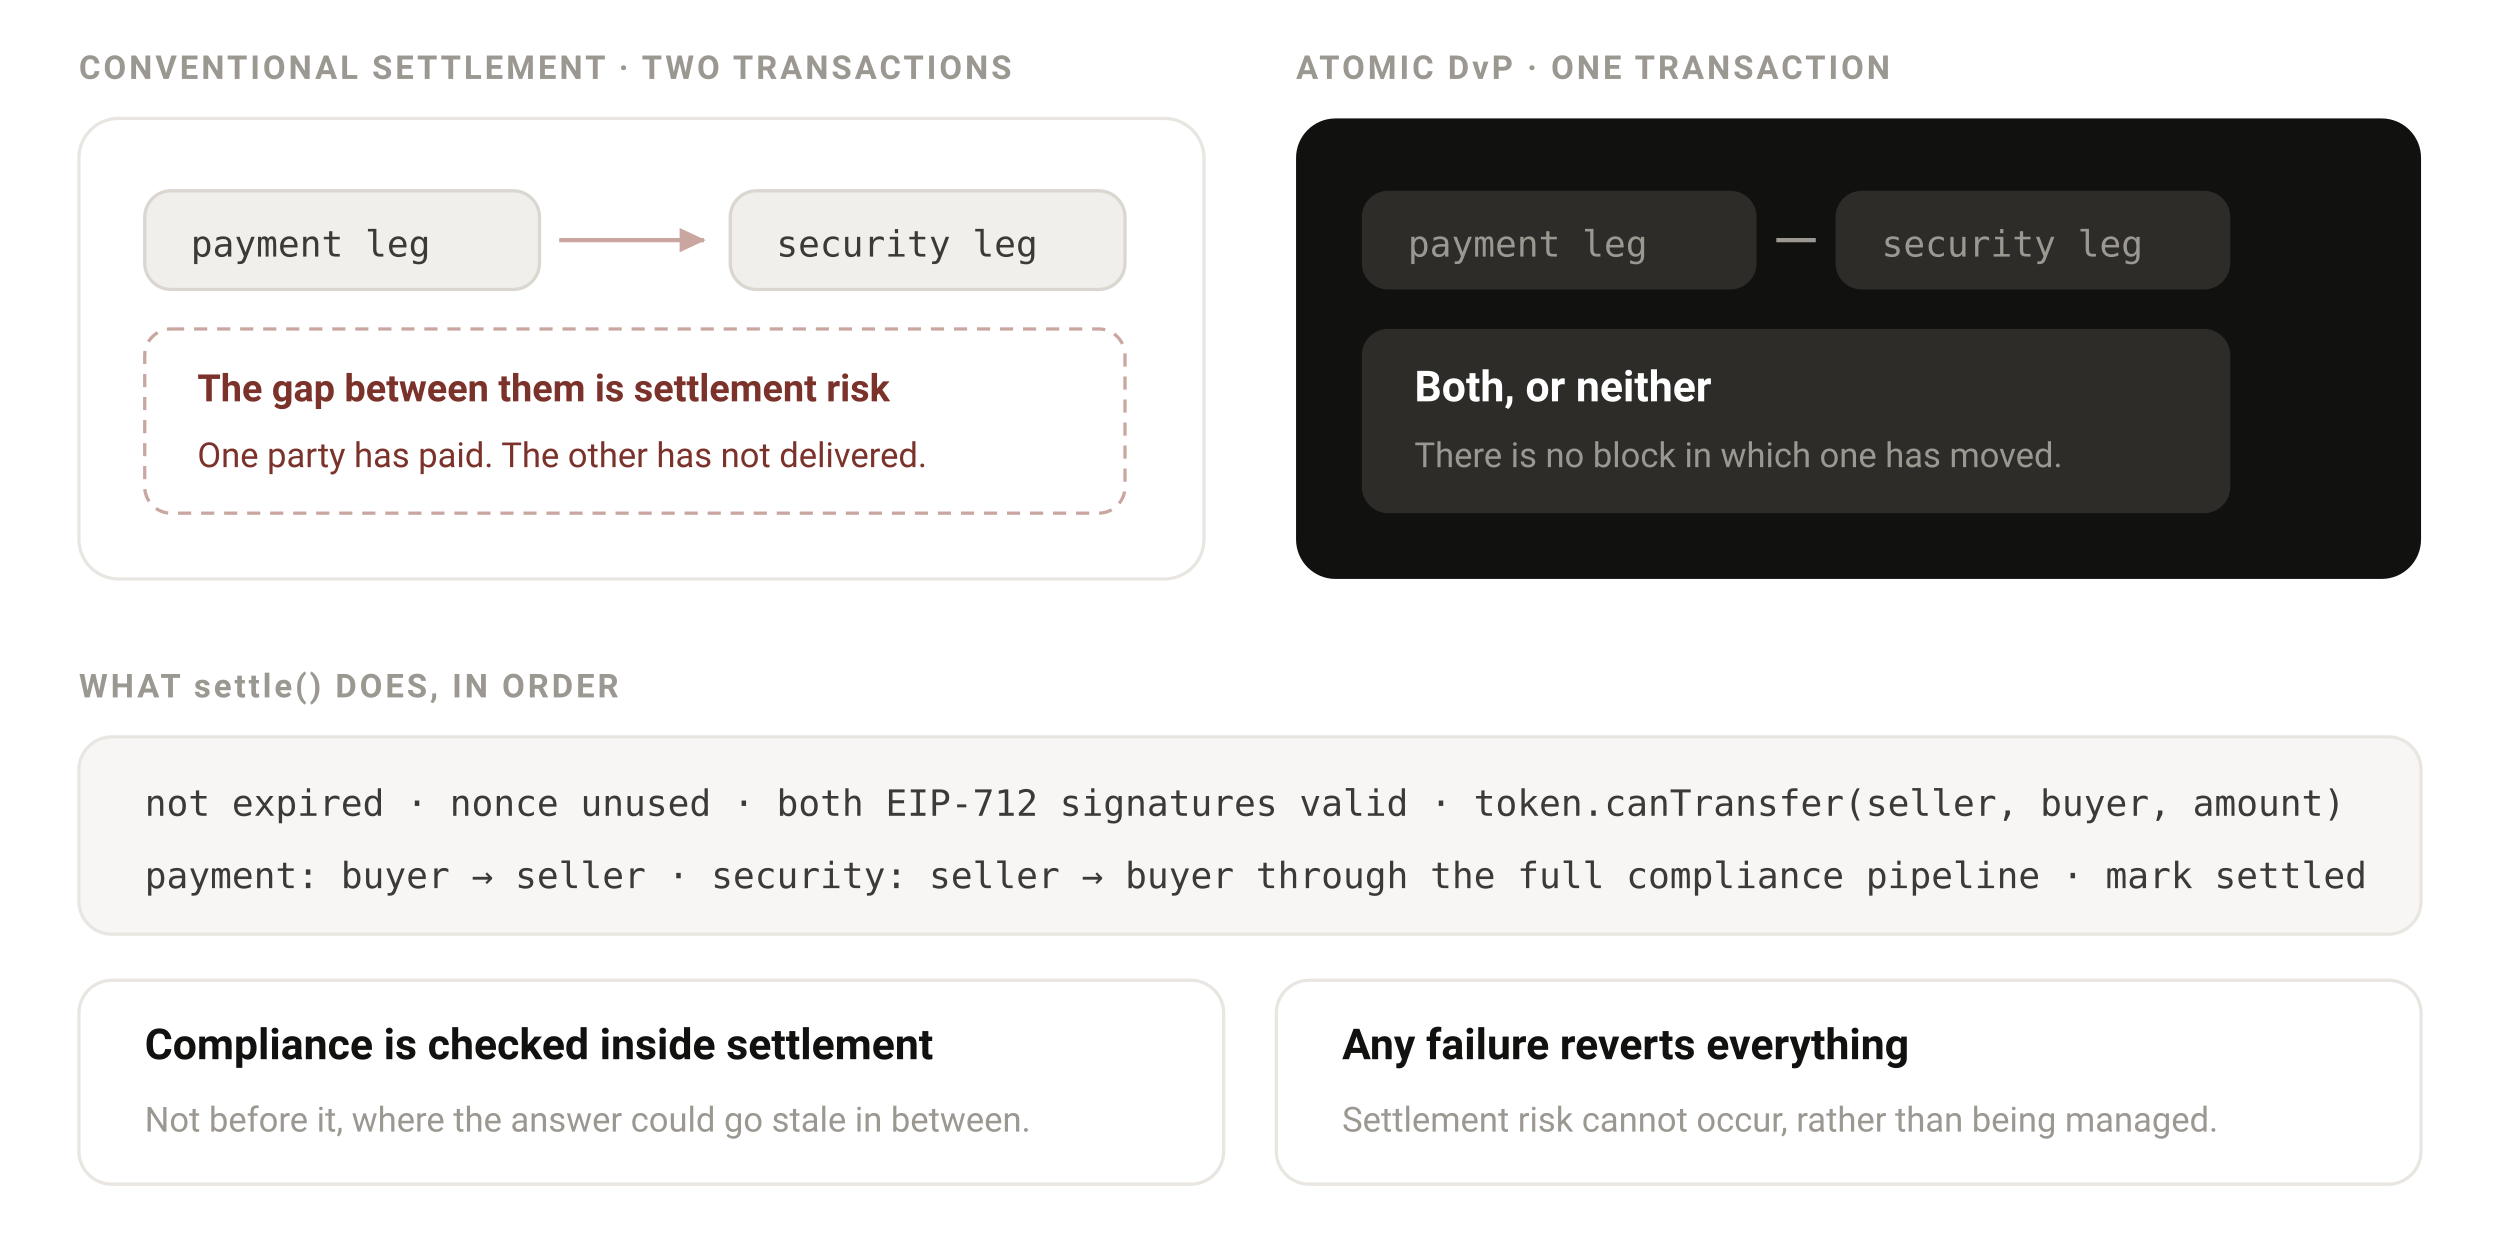
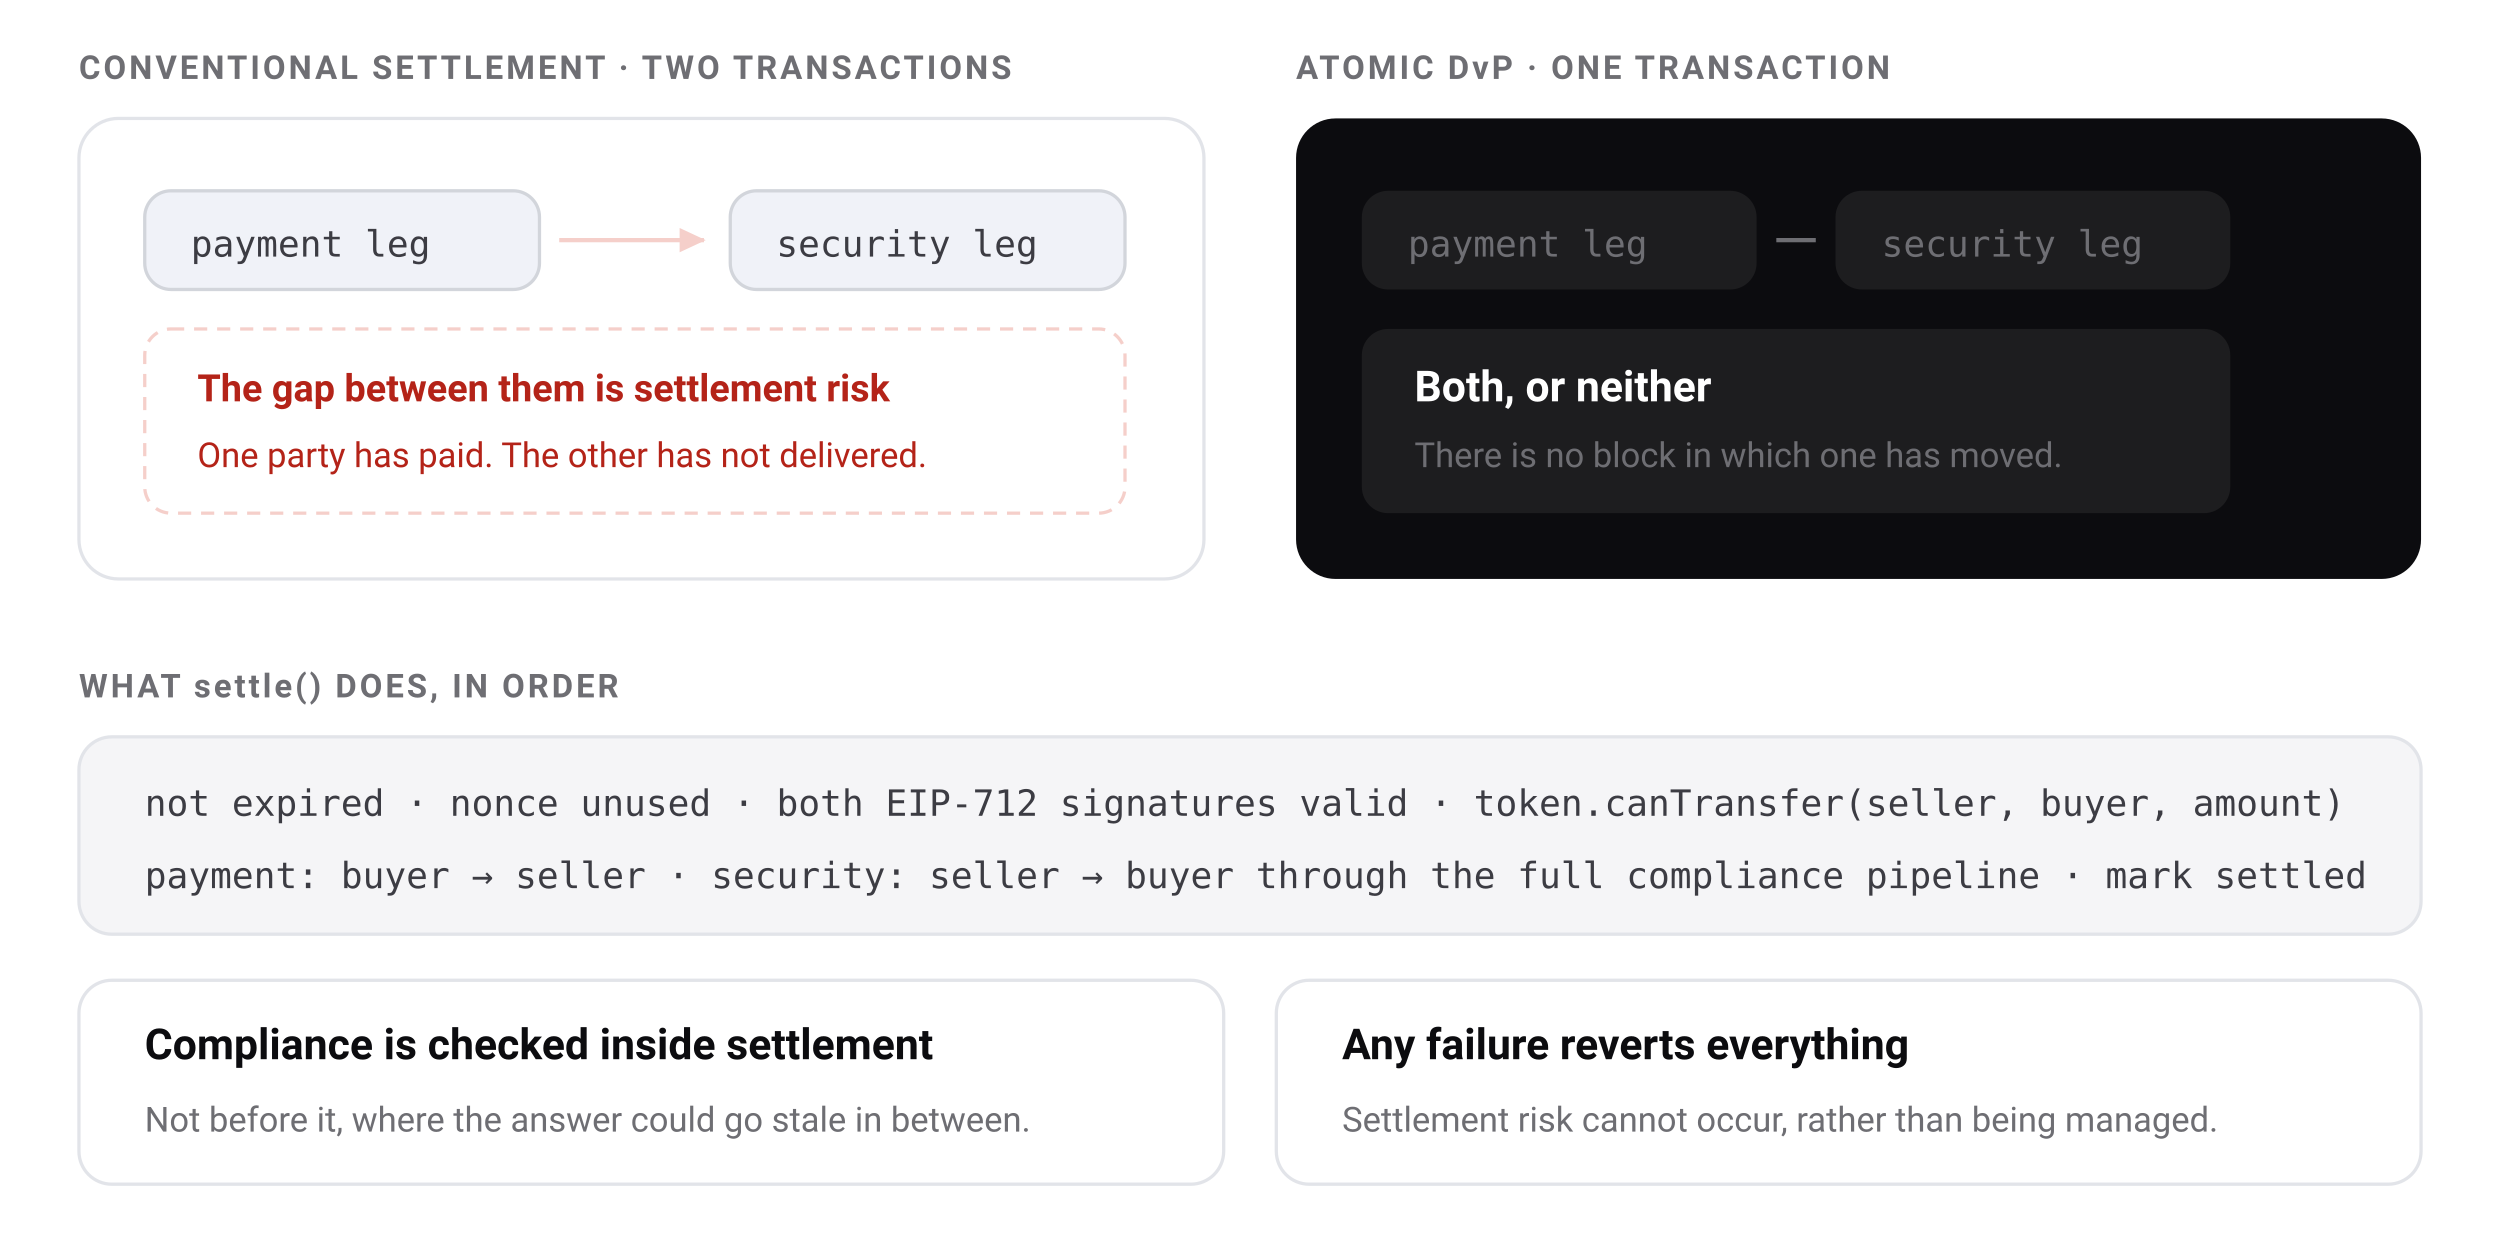
<svg xmlns="http://www.w3.org/2000/svg" viewBox="0 0 760 380" width="760" height="380" class="d-dvp">
  <style>
- .d-dvp text{font-family:-apple-system,BlinkMacSystemFont,"Segoe UI",Roboto,Helvetica,Arial,sans-serif;fill:#111110}
- .d-dvp .lbl{font-size:10px;font-weight:700;letter-spacing:.09em;fill:#9B9791}
+ .d-dvp text{font-family:-apple-system,BlinkMacSystemFont,"Segoe UI",Roboto,Helvetica,Arial,sans-serif;fill:#0C0C0F}
+ .d-dvp .lbl{font-size:10px;font-weight:700;letter-spacing:.09em;fill:#6E6E73}
.d-dvp .st{font-size:13px;font-weight:600}
- .d-dvp .sm{font-size:11.5px;fill:#6E6B66}
- .d-dvp .fa{font-size:10.5px;fill:#9B9791}
- .d-dvp .mo{font-family:ui-monospace,SFMono-Regular,Menlo,monospace;font-size:11px;fill:#3C3A37}
+ .d-dvp .sm{font-size:11.5px;fill:#57575B}
+ .d-dvp .fa{font-size:10.5px;fill:#6E6E73}
+ .d-dvp .mo{font-family:ui-monospace,SFMono-Regular,Menlo,monospace;font-size:11px;fill:#3C3C43}
.d-dvp .i-st{fill:#FFFFFF}
- .d-dvp .i-sm{fill:#9B9791}
- .d-dvp .bad{fill:#7A322A;font-size:11.5px;font-weight:600}
- .d-dvp .badf{fill:#7A322A;font-size:10.5px}
+ .d-dvp .i-sm{fill:#6E6E73}
+ .d-dvp .bad{fill:#B42318;font-size:11.5px;font-weight:600}
+ .d-dvp .badf{fill:#B42318;font-size:10.5px}
</style>
  <defs>
    <marker id="va" viewBox="0 0 8 8" refX="7" refY="4" markerWidth="6.5" markerHeight="6.5" orient="auto">
-       <path d="M0 0.5 L7.5 4 L0 7.5 Z" fill="#9B9791" />
+       <path d="M0 0.5 L7.5 4 L0 7.5 Z" fill="#6E6E73" />
    </marker>
    <marker id="vb" viewBox="0 0 8 8" refX="7" refY="4" markerWidth="6.5" markerHeight="6.5" orient="auto">
-       <path d="M0 0.5 L7.5 4 L0 7.5 Z" fill="#C9A6A0" />
+       <path d="M0 0.5 L7.5 4 L0 7.5 Z" fill="#F5CFCA" />
    </marker>
  </defs>
  <rect width="760" height="380" fill="#FFFFFF" />
  <text class="lbl" x="24" y="24">CONVENTIONAL SETTLEMENT · TWO TRANSACTIONS</text>
-   <rect x="24" y="36" width="342" height="140" rx="12" fill="#FFFFFF" stroke="#E9E6E2" />
-   <rect x="44" y="58" width="120" height="30" rx="8" fill="#F1EFEC" stroke="#DAD6D0" />
+   <rect x="24" y="36" width="342" height="140" rx="12" fill="#FFFFFF" stroke="#E2E4E9" />
+   <rect x="44" y="58" width="120" height="30" rx="8" fill="#F0F2F8" stroke="#D2D5DB" />
  <text class="mo" x="58" y="78">payment leg</text>
-   <path d="M170 73 L214 73" stroke="#C9A6A0" stroke-width="1.3" marker-end="url(#vb)" fill="none" />
-   <rect x="222" y="58" width="120" height="30" rx="8" fill="#F1EFEC" stroke="#DAD6D0" />
+   <path d="M170 73 L214 73" stroke="#F5CFCA" stroke-width="1.3" marker-end="url(#vb)" fill="none" />
+   <rect x="222" y="58" width="120" height="30" rx="8" fill="#F0F2F8" stroke="#D2D5DB" />
  <text class="mo" x="236" y="78">security leg</text>
-   <rect x="44" y="100" width="298" height="56" rx="8" fill="#FFFFFF" stroke="#C9A6A0" stroke-dasharray="4 3" />
+   <rect x="44" y="100" width="298" height="56" rx="8" fill="#FFFFFF" stroke="#F5CFCA" stroke-dasharray="4 3" />
  <text class="bad" x="60" y="122">The gap between them is settlement risk</text>
  <text class="badf" x="60" y="142">One party has paid. The other has not delivered.</text>
  <text class="lbl" x="394" y="24">ATOMIC DvP · ONE TRANSACTION</text>
-   <rect x="394" y="36" width="342" height="140" rx="12" fill="#111110" />
-   <rect x="414" y="58" width="120" height="30" rx="8" fill="#2E2C29" />
+   <rect x="394" y="36" width="342" height="140" rx="12" fill="#0C0C0F" />
+   <rect x="414" y="58" width="120" height="30" rx="8" fill="#1D1D1F" />
  <text class="mo i-sm" x="428" y="78">payment leg</text>
-   <rect x="558" y="58" width="120" height="30" rx="8" fill="#2E2C29" />
+   <rect x="558" y="58" width="120" height="30" rx="8" fill="#1D1D1F" />
  <text class="mo i-sm" x="572" y="78">security leg</text>
-   <path d="M540 73 L552 73" stroke="#9B9791" stroke-width="1.3" fill="none" />
-   <rect x="414" y="100" width="264" height="56" rx="8" fill="#2E2C29" />
+   <path d="M540 73 L552 73" stroke="#6E6E73" stroke-width="1.3" fill="none" />
+   <rect x="414" y="100" width="264" height="56" rx="8" fill="#1D1D1F" />
  <text class="st i-st" x="430" y="122">Both, or neither</text>
  <text class="fa i-sm" x="430" y="142">There is no block in which one has moved.</text>
  <text class="lbl" x="24" y="212">WHAT settle() DOES, IN ORDER</text>
-   <rect x="24" y="224" width="712" height="60" rx="10" fill="#F7F6F4" stroke="#E9E6E2" />
+   <rect x="24" y="224" width="712" height="60" rx="10" fill="#F5F5F7" stroke="#E2E4E9" />
  <text class="mo" x="44" y="248">not expired · nonce unused · both EIP-712 signatures valid · token.canTransfer(seller, buyer, amount)</text>
  <text class="mo" x="44" y="270">payment: buyer → seller · security: seller → buyer through the full compliance pipeline · mark settled</text>
-   <rect x="24" y="298" width="348" height="62" rx="10" fill="#FFFFFF" stroke="#E9E6E2" />
+   <rect x="24" y="298" width="348" height="62" rx="10" fill="#FFFFFF" stroke="#E2E4E9" />
  <text class="st" x="44" y="322">Compliance is checked inside settlement</text>
  <text class="fa" x="44" y="344">Not before it, where the answer could go stale in between.</text>
-   <rect x="388" y="298" width="348" height="62" rx="10" fill="#FFFFFF" stroke="#E9E6E2" />
+   <rect x="388" y="298" width="348" height="62" rx="10" fill="#FFFFFF" stroke="#E2E4E9" />
  <text class="st" x="408" y="322">Any failure reverts everything</text>
  <text class="fa" x="408" y="344">Settlement risk cannot occur, rather than being managed.</text>
</svg>
